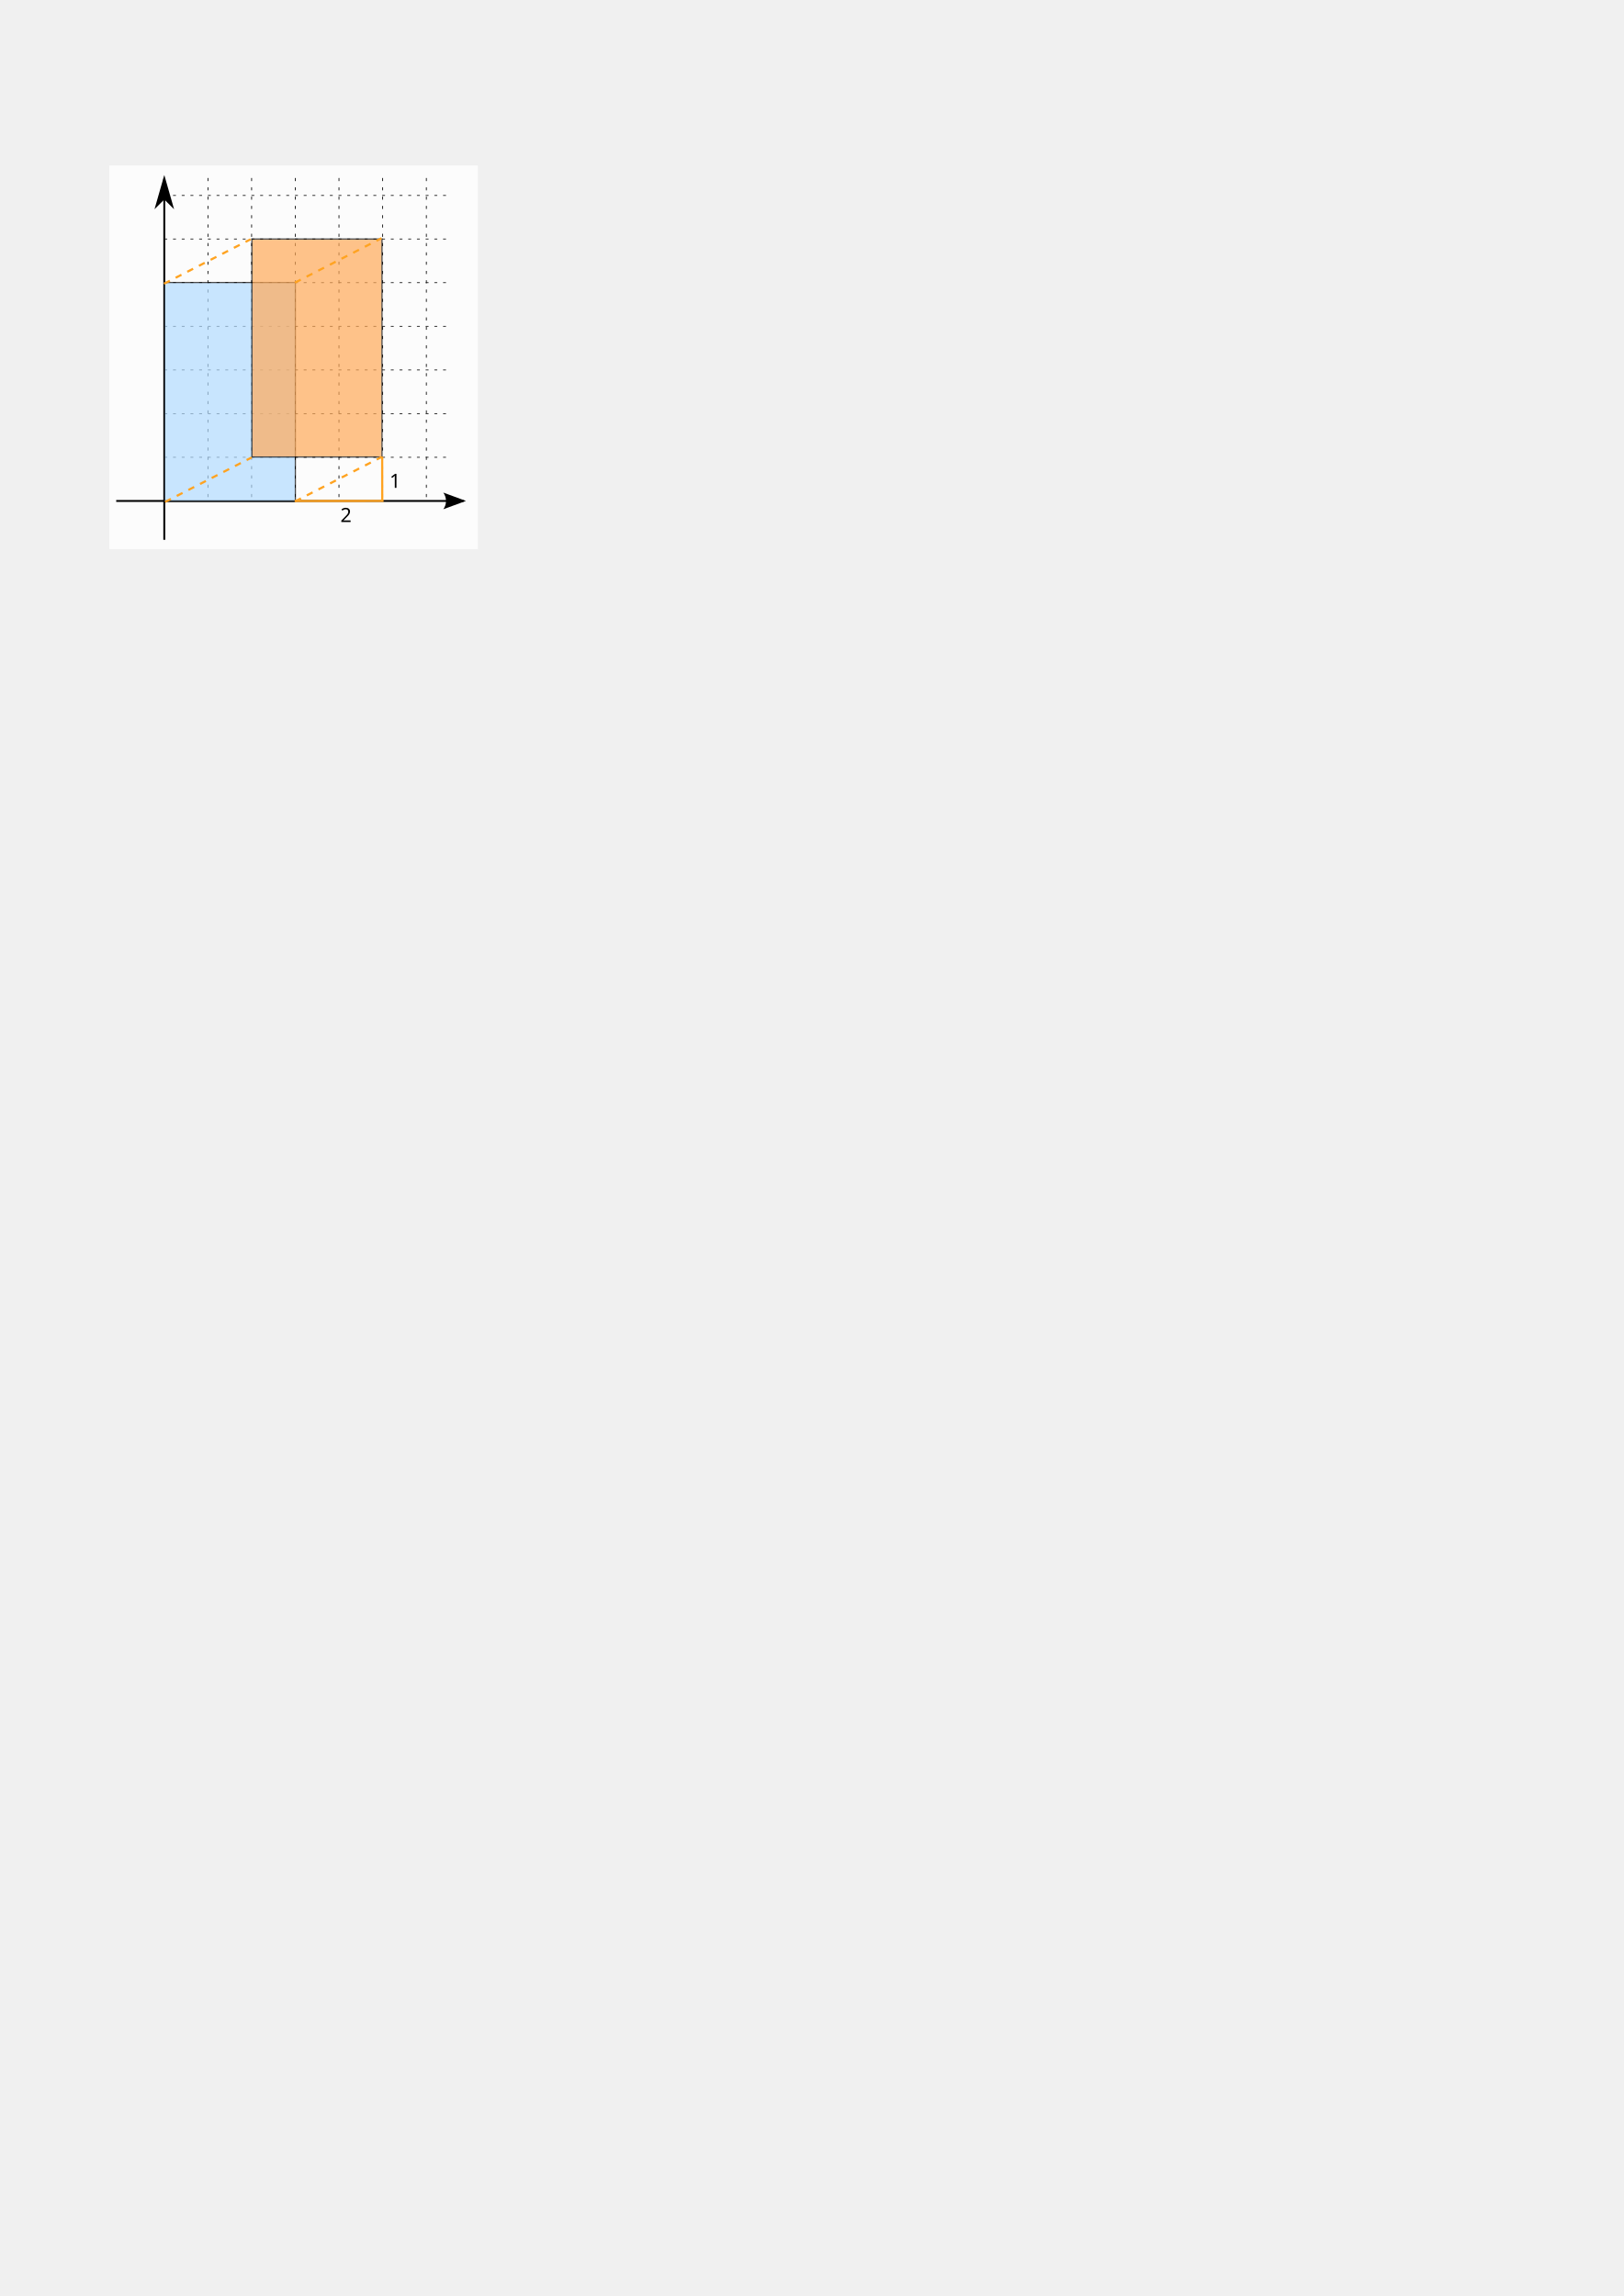
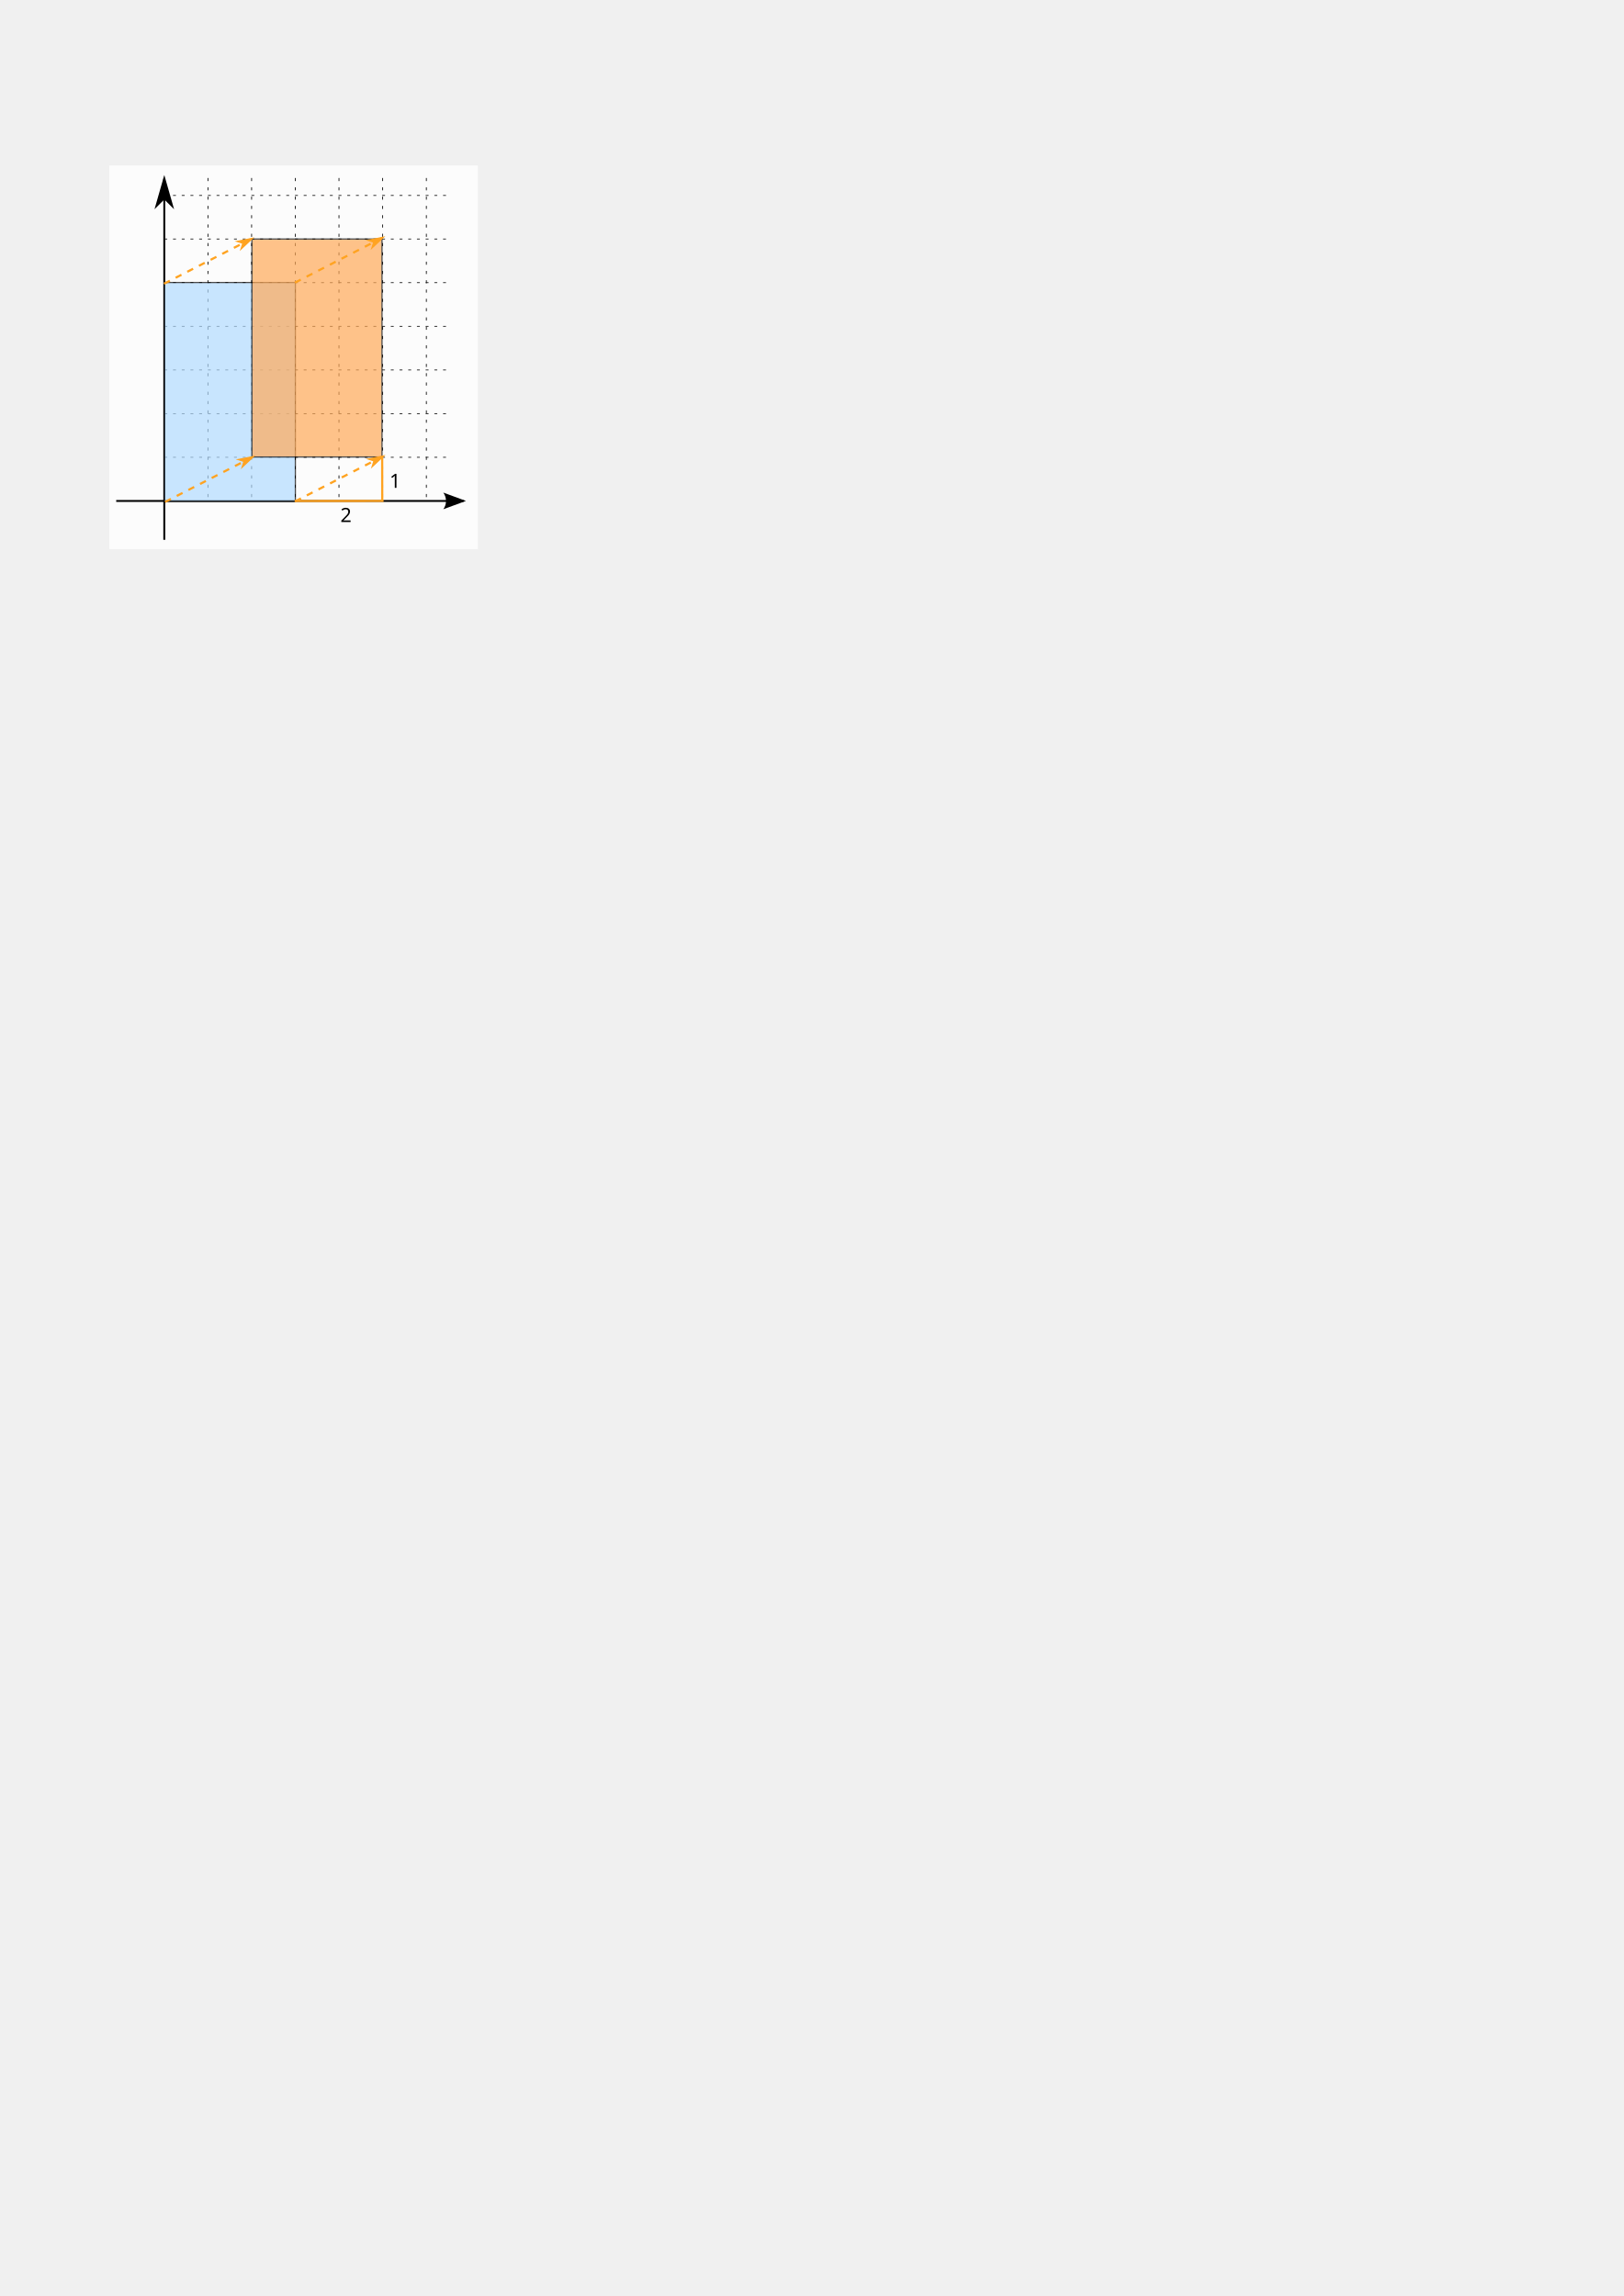
<svg xmlns="http://www.w3.org/2000/svg" width="744.094" height="1052.362" id="svg2" version="1.1">
  <defs id="defs4">
+     <marker orient="auto" refY="0.0" refX="0.0" id="Arrow1Mend" style="overflow:visible;">
+       <path id="path4401" d="M 0.0,0.0 L 5.0,-5.0 L -12.5,0.0 L 5.0,5.0 L 0.0,0.0 z " style="fill-rule:evenodd;stroke:#000000;stroke-width:1.0pt;" transform="scale(0.4) rotate(180) translate(10,0)" />
+     </marker>
    <marker orient="auto" refY="0" refX="0" id="Arrow2Mend" style="overflow:visible">
      <path id="path3919" style="fill-rule:evenodd;stroke-width:0.625;stroke-linejoin:round" d="M 8.719,4.034 -2.207,0.016 8.719,-4.002 c -1.745,2.372 -1.735,5.617 -6e-7,8.035 z" transform="scale(-0.6,-0.6)" />
    </marker>
    <marker orient="auto" refY="0" refX="0" id="Arrow1Lend" style="overflow:visible">
      <path id="path3895" d="M 0,0 5,-5 -12.5,0 5,5 0,0 z" style="fill-rule:evenodd;stroke:#000000;stroke-width:1pt" transform="matrix(-0.8,0,0,-0.8,-10,0)" />
    </marker>
    <marker orient="auto" refY="0" refX="0" id="Arrow1Lstart" style="overflow:visible">
      <path id="path3824" d="M 0,0 5,-5 -12.5,0 5,5 0,0 z" style="fill-rule:evenodd;stroke:#000000;stroke-width:1pt" transform="matrix(0.8,0,0,0.8,10,0)" />
    </marker>
    <marker orient="auto" refY="0" refX="0" id="Arrow2Lend" style="overflow:visible">
      <path id="path3845" style="fill-rule:evenodd;stroke-width:0.625;stroke-linejoin:round" d="M 8.719,4.034 -2.207,0.016 8.719,-4.002 c -1.745,2.372 -1.735,5.617 -6e-7,8.035 z" transform="matrix(-1.1,0,0,-1.1,-1.1,0)" />
+     </marker>
+     <marker orient="auto" refY="0.0" refX="0.0" id="Arrow1MendE" style="overflow:visible;">
+       <path id="path5043" d="M 0.0,0.0 L 5.0,-5.0 L -12.5,0.0 L 5.0,5.0 L 0.0,0.0 z " style="stroke:#ffa321;stroke-width:1.0pt;fill:#ffa321;fill-rule:evenodd" transform="scale(0.4) rotate(180) translate(10,0)" />
+     </marker>
+     <marker orient="auto" refY="0.0" refX="0.0" id="Arrow1MendO" style="overflow:visible;">
+       <path id="path5163" d="M 0.0,0.0 L 5.0,-5.0 L -12.5,0.0 L 5.0,5.0 L 0.0,0.0 z " style="stroke:#ffa321;stroke-width:1.0pt;fill:#ffa321;fill-rule:evenodd" transform="scale(0.4) rotate(180) translate(10,0)" />
+     </marker>
+     <marker orient="auto" refY="0.0" refX="0.0" id="Arrow1MendH" style="overflow:visible;">
+       <path id="path5166" d="M 0.0,0.0 L 5.0,-5.0 L -12.5,0.0 L 5.0,5.0 L 0.0,0.0 z " style="stroke:#ffa321;stroke-width:1.0pt;fill:#ffa321;fill-rule:evenodd" transform="scale(0.4) rotate(180) translate(10,0)" />
+     </marker>
+     <marker orient="auto" refY="0.0" refX="0.0" id="Arrow1MendC" style="overflow:visible;">
+       <path id="path5169" d="M 0.0,0.0 L 5.0,-5.0 L -12.5,0.0 L 5.0,5.0 L 0.0,0.0 z " style="stroke:#ffa321;stroke-width:1.0pt;fill:#ffa321;fill-rule:evenodd" transform="scale(0.4) rotate(180) translate(10,0)" />
    </marker>
  </defs>
  <g id="layer6" style="display:inline">
    <rect style="opacity:0.8;fill:#ffffff;fill-opacity:1;fill-rule:nonzero;stroke:none" id="rect5041" width="168.892" height="175.845" x="50.101" y="75.829" />
    <text xml:space="preserve" style="font-size:9px;font-style:normal;font-weight:normal;line-height:125%;letter-spacing:0px;word-spacing:0px;fill:#000000;fill-opacity:1;stroke:none;font-family:Sans" x="178.5" y="223.612" id="text4377">
      <tspan id="tspan4379" x="178.5" y="223.612">1</tspan>
    </text>
    <text xml:space="preserve" style="font-size:9px;font-style:normal;font-weight:normal;line-height:125%;letter-spacing:0px;word-spacing:0px;fill:#000000;fill-opacity:1;stroke:none;display:inline;font-family:Sans" x="155.981" y="239.257" id="text4377-7">
      <tspan id="tspan4379-3" x="155.981" y="239.257">2</tspan>
    </text>
  </g>
  <g id="layer1" style="display:inline">
    <path style="fill:none;stroke:#000000;stroke-width:0.883px;stroke-linecap:butt;stroke-linejoin:miter;stroke-opacity:1;marker-start:url(#Arrow1Lstart);marker-end:none" d="m 75.293,81.928 0,165.485" id="path2985" />
    <path style="fill:none;stroke:#000000;stroke-width:0.864px;stroke-linecap:butt;stroke-linejoin:miter;stroke-opacity:1;marker-end:url(#Arrow2Lend)" d="m 53.258,229.611 159.129,0" id="path2987" />
    <path id="path2989" d="m 115.305,81.58 0,148.036" style="fill:none;stroke:#000000;stroke-width:0.355;stroke-linecap:butt;stroke-linejoin:miter;stroke-miterlimit:4;stroke-opacity:1;stroke-dasharray:1.42, 2.84;stroke-dashoffset:0" />
    <path style="fill:none;stroke:#000000;stroke-width:0.355;stroke-linecap:butt;stroke-linejoin:miter;stroke-miterlimit:4;stroke-opacity:1;stroke-dasharray:1.42, 2.84;stroke-dashoffset:0" d="m 155.344,81.58 0,148.036" id="path2991" />
    <path id="path2993" d="m 195.384,81.58 0,148.036" style="fill:none;stroke:#000000;stroke-width:0.355;stroke-linecap:butt;stroke-linejoin:miter;stroke-miterlimit:4;stroke-opacity:1;stroke-dasharray:1.42, 2.84;stroke-dashoffset:0" />
    <path id="path2999" d="m 75.304,189.585 129.669,0" style="fill:none;stroke:#000000;stroke-width:0.333;stroke-linecap:butt;stroke-linejoin:miter;stroke-miterlimit:4;stroke-opacity:1;stroke-dasharray:1.331, 2.661;stroke-dashoffset:0" />
    <path style="fill:none;stroke:#000000;stroke-width:0.333;stroke-linecap:butt;stroke-linejoin:miter;stroke-miterlimit:4;stroke-opacity:1;stroke-dasharray:1.331, 2.661;stroke-dashoffset:0" d="m 75.304,149.563 129.669,0" id="path3001" />
    <path id="path3003" d="m 75.304,109.541 129.669,0" style="fill:none;stroke:#000000;stroke-width:0.333;stroke-linecap:butt;stroke-linejoin:miter;stroke-miterlimit:4;stroke-opacity:1;stroke-dasharray:1.331, 2.661;stroke-dashoffset:0" />
    <flowRoot xml:space="preserve" id="flowRoot3804" style="font-size:29.186px;font-style:normal;font-weight:normal;line-height:125%;letter-spacing:0px;word-spacing:0px;fill:#000000;fill-opacity:1;stroke:none;font-family:Sans" transform="matrix(0.6167409,0,0,0.6167409,-109.5396,-160.6633)">
      <flowRegion id="flowRegion3806">
        <rect id="rect3808" width="121.218" height="48.487" x="487.399" y="626.078" style="font-size:29.186px" />
      </flowRegion>
      <flowPara id="flowPara3810" style="font-size:29.186px;font-style:italic">x</flowPara>
    </flowRoot>
    <flowRoot transform="matrix(0.6167409,0,0,0.6167409,-242.0402,-306.5675)" style="font-size:29.186px;font-style:normal;font-weight:normal;line-height:125%;letter-spacing:0px;word-spacing:0px;fill:#000000;fill-opacity:1;stroke:none;font-family:Sans" id="flowRoot3812" xml:space="preserve">
      <flowRegion id="flowRegion3814">
        <rect y="626.078" x="487.399" height="48.487" width="121.218" id="rect3816" style="font-size:29.186px" />
      </flowRegion>
      <flowPara style="font-size:29.186px;font-style:italic" id="flowPara3818">y</flowPara>
    </flowRoot>
    <flowRoot transform="matrix(0.2611037,0,0,0.2611037,-74.48681,70.21516)" style="font-size:40px;font-style:normal;font-weight:normal;line-height:125%;letter-spacing:0px;word-spacing:0px;fill:#000000;fill-opacity:1;stroke:none;font-family:Sans" id="flowRoot4814" xml:space="preserve">
      <flowRegion id="flowRegion4816">
        <rect y="626.078" x="487.399" height="48.487" width="121.218" id="rect4818" />
      </flowRegion>
      <flowPara style="font-style:italic" id="flowPara4820">0,0</flowPara>
    </flowRoot>
    <path style="fill:none;stroke:#000000;stroke-width:0.355;stroke-linecap:butt;stroke-linejoin:miter;stroke-miterlimit:4;stroke-opacity:1;stroke-dasharray:1.42, 2.84;stroke-dashoffset:0" d="m 95.288,81.58 0,148.036" id="path3888" />
    <path id="path3890" d="m 135.327,81.58 0,148.036" style="fill:none;stroke:#000000;stroke-width:0.355;stroke-linecap:butt;stroke-linejoin:miter;stroke-miterlimit:4;stroke-opacity:1;stroke-dasharray:1.42, 2.84;stroke-dashoffset:0" />
    <path style="fill:none;stroke:#000000;stroke-width:0.355;stroke-linecap:butt;stroke-linejoin:miter;stroke-miterlimit:4;stroke-opacity:1;stroke-dasharray:1.42, 2.84;stroke-dashoffset:0" d="m 175.367,81.58 0,148.036" id="path3892" />
    <path style="fill:none;stroke:#000000;stroke-width:0.333;stroke-linecap:butt;stroke-linejoin:miter;stroke-miterlimit:4;stroke-opacity:1;stroke-dasharray:1.331, 2.661;stroke-dashoffset:0" d="m 75.304,209.6 129.669,0" id="path3898" />
    <path id="path3900" d="m 75.304,169.579 129.669,0" style="fill:none;stroke:#000000;stroke-width:0.333;stroke-linecap:butt;stroke-linejoin:miter;stroke-miterlimit:4;stroke-opacity:1;stroke-dasharray:1.331, 2.661;stroke-dashoffset:0" />
    <path style="fill:none;stroke:#000000;stroke-width:0.333;stroke-linecap:butt;stroke-linejoin:miter;stroke-miterlimit:4;stroke-opacity:1;stroke-dasharray:1.331, 2.661;stroke-dashoffset:0" d="m 75.304,129.557 129.669,0" id="path3902" />
    <path style="fill:none;stroke:#000000;stroke-width:0.333;stroke-linecap:butt;stroke-linejoin:miter;stroke-miterlimit:4;stroke-opacity:1;stroke-dasharray:1.331, 2.661;stroke-dashoffset:0" d="m 75.304,89.586 129.669,0" id="path3904" />
  </g>
  <g id="layer5" style="display:inline">
    <rect style="opacity:0.7;fill:#b2dcff;fill-opacity:1;stroke:#000000;stroke-width:0.553;stroke-miterlimit:4;stroke-opacity:1;stroke-dasharray:none;stroke-dashoffset:0" id="rect3910" width="60.045" height="100.317" x="75.317" y="129.489" />
    <rect y="109.553" x="115.433" height="99.914" width="59.63" id="rect3074" style="opacity:0.7;fill:#ffaa59;fill-opacity:1;stroke:#000000;stroke-width:0.55;stroke-miterlimit:4;stroke-opacity:1;stroke-dasharray:none;stroke-dashoffset:0" />
-     <path style="fill:none;stroke:#ffa321;stroke-width:1;stroke-linecap:butt;stroke-linejoin:miter;stroke-miterlimit:4;stroke-opacity:1;stroke-dasharray:3, 3;stroke-dashoffset:0" d="m 135.25,229.8 39.688,-20.375" id="path3541" />
+     <path style="stroke-linejoin:miter;marker-end:url(#Arrow1MendH);stroke-opacity:1;fill-opacity:1;stroke-dashoffset:0;stroke:#ffa321;stroke-linecap:butt;stroke-miterlimit:4;stroke-dasharray:3, 3;stroke-width:1;fill:#ffa321" d="m 135.25,229.8 39.688,-20.375" id="path3541" />
    <path style="fill:none;stroke:#ffa321;stroke-width:1;stroke-linecap:butt;stroke-linejoin:miter;stroke-miterlimit:4;stroke-opacity:1;stroke-dasharray:none;stroke-dashoffset:0;display:inline" d="m 135.045,229.629 40.722,-0.034" id="path3541-2" />
    <path style="fill:none;stroke:#ffa321;stroke-width:1;stroke-linecap:butt;stroke-linejoin:miter;stroke-miterlimit:4;stroke-opacity:1;stroke-dasharray:none;stroke-dashoffset:0;display:inline" d="m 175.17,229.442 -0.028,-20.159" id="path3541-2-1" />
-     <path style="fill:none;stroke:#ffa321;stroke-width:1;stroke-linecap:butt;stroke-linejoin:miter;stroke-miterlimit:4;stroke-opacity:1;stroke-dasharray:3, 3;stroke-dashoffset:0;display:inline" d="m 75.656,230.05 39.688,-20.375" id="path3541-8" />
-     <path style="fill:none;stroke:#ffa321;stroke-width:1;stroke-linecap:butt;stroke-linejoin:miter;stroke-miterlimit:4;stroke-opacity:1;stroke-dasharray:3, 3;stroke-dashoffset:0;display:inline" d="m 75.156,130.05 39.688,-20.375" id="path3541-5" />
-     <path style="fill:none;stroke:#ffa321;stroke-width:1;stroke-linecap:butt;stroke-linejoin:miter;stroke-miterlimit:4;stroke-opacity:1;stroke-dasharray:3, 3;stroke-dashoffset:0;display:inline" d="m 135.156,129.55 39.688,-20.375" id="path3541-6" />
+     <path style="stroke-linejoin:miter;marker-end:url(#Arrow1MendO);stroke-opacity:1;fill-opacity:1;stroke-dashoffset:0;marker-mid:none;stroke:#ffa321;stroke-linecap:butt;stroke-miterlimit:4;stroke-dasharray:3, 3;stroke-width:1;display:inline;fill:#ffa321" d="m 75.656,230.05 39.688,-20.375" id="path3541-8" />
+     <path style="stroke-linejoin:miter;marker-end:url(#Arrow1MendE);stroke-opacity:1;fill-opacity:1;stroke-dashoffset:0;stroke:#ffa321;stroke-linecap:butt;stroke-miterlimit:4;stroke-dasharray:3, 3;stroke-width:1;display:inline;fill:#ffa321" d="m 75.156,130.05 39.688,-20.375" id="path3541-5" />
+     <path style="stroke-linejoin:miter;marker-end:url(#Arrow1MendC);stroke-opacity:1;fill-opacity:1;stroke-dashoffset:0;stroke:#ffa321;stroke-linecap:butt;stroke-miterlimit:4;stroke-dasharray:3, 3;stroke-width:1;display:inline;fill:#ffa321" d="m 135.156,129.55 39.688,-20.375" id="path3541-6" />
  </g>
</svg>
